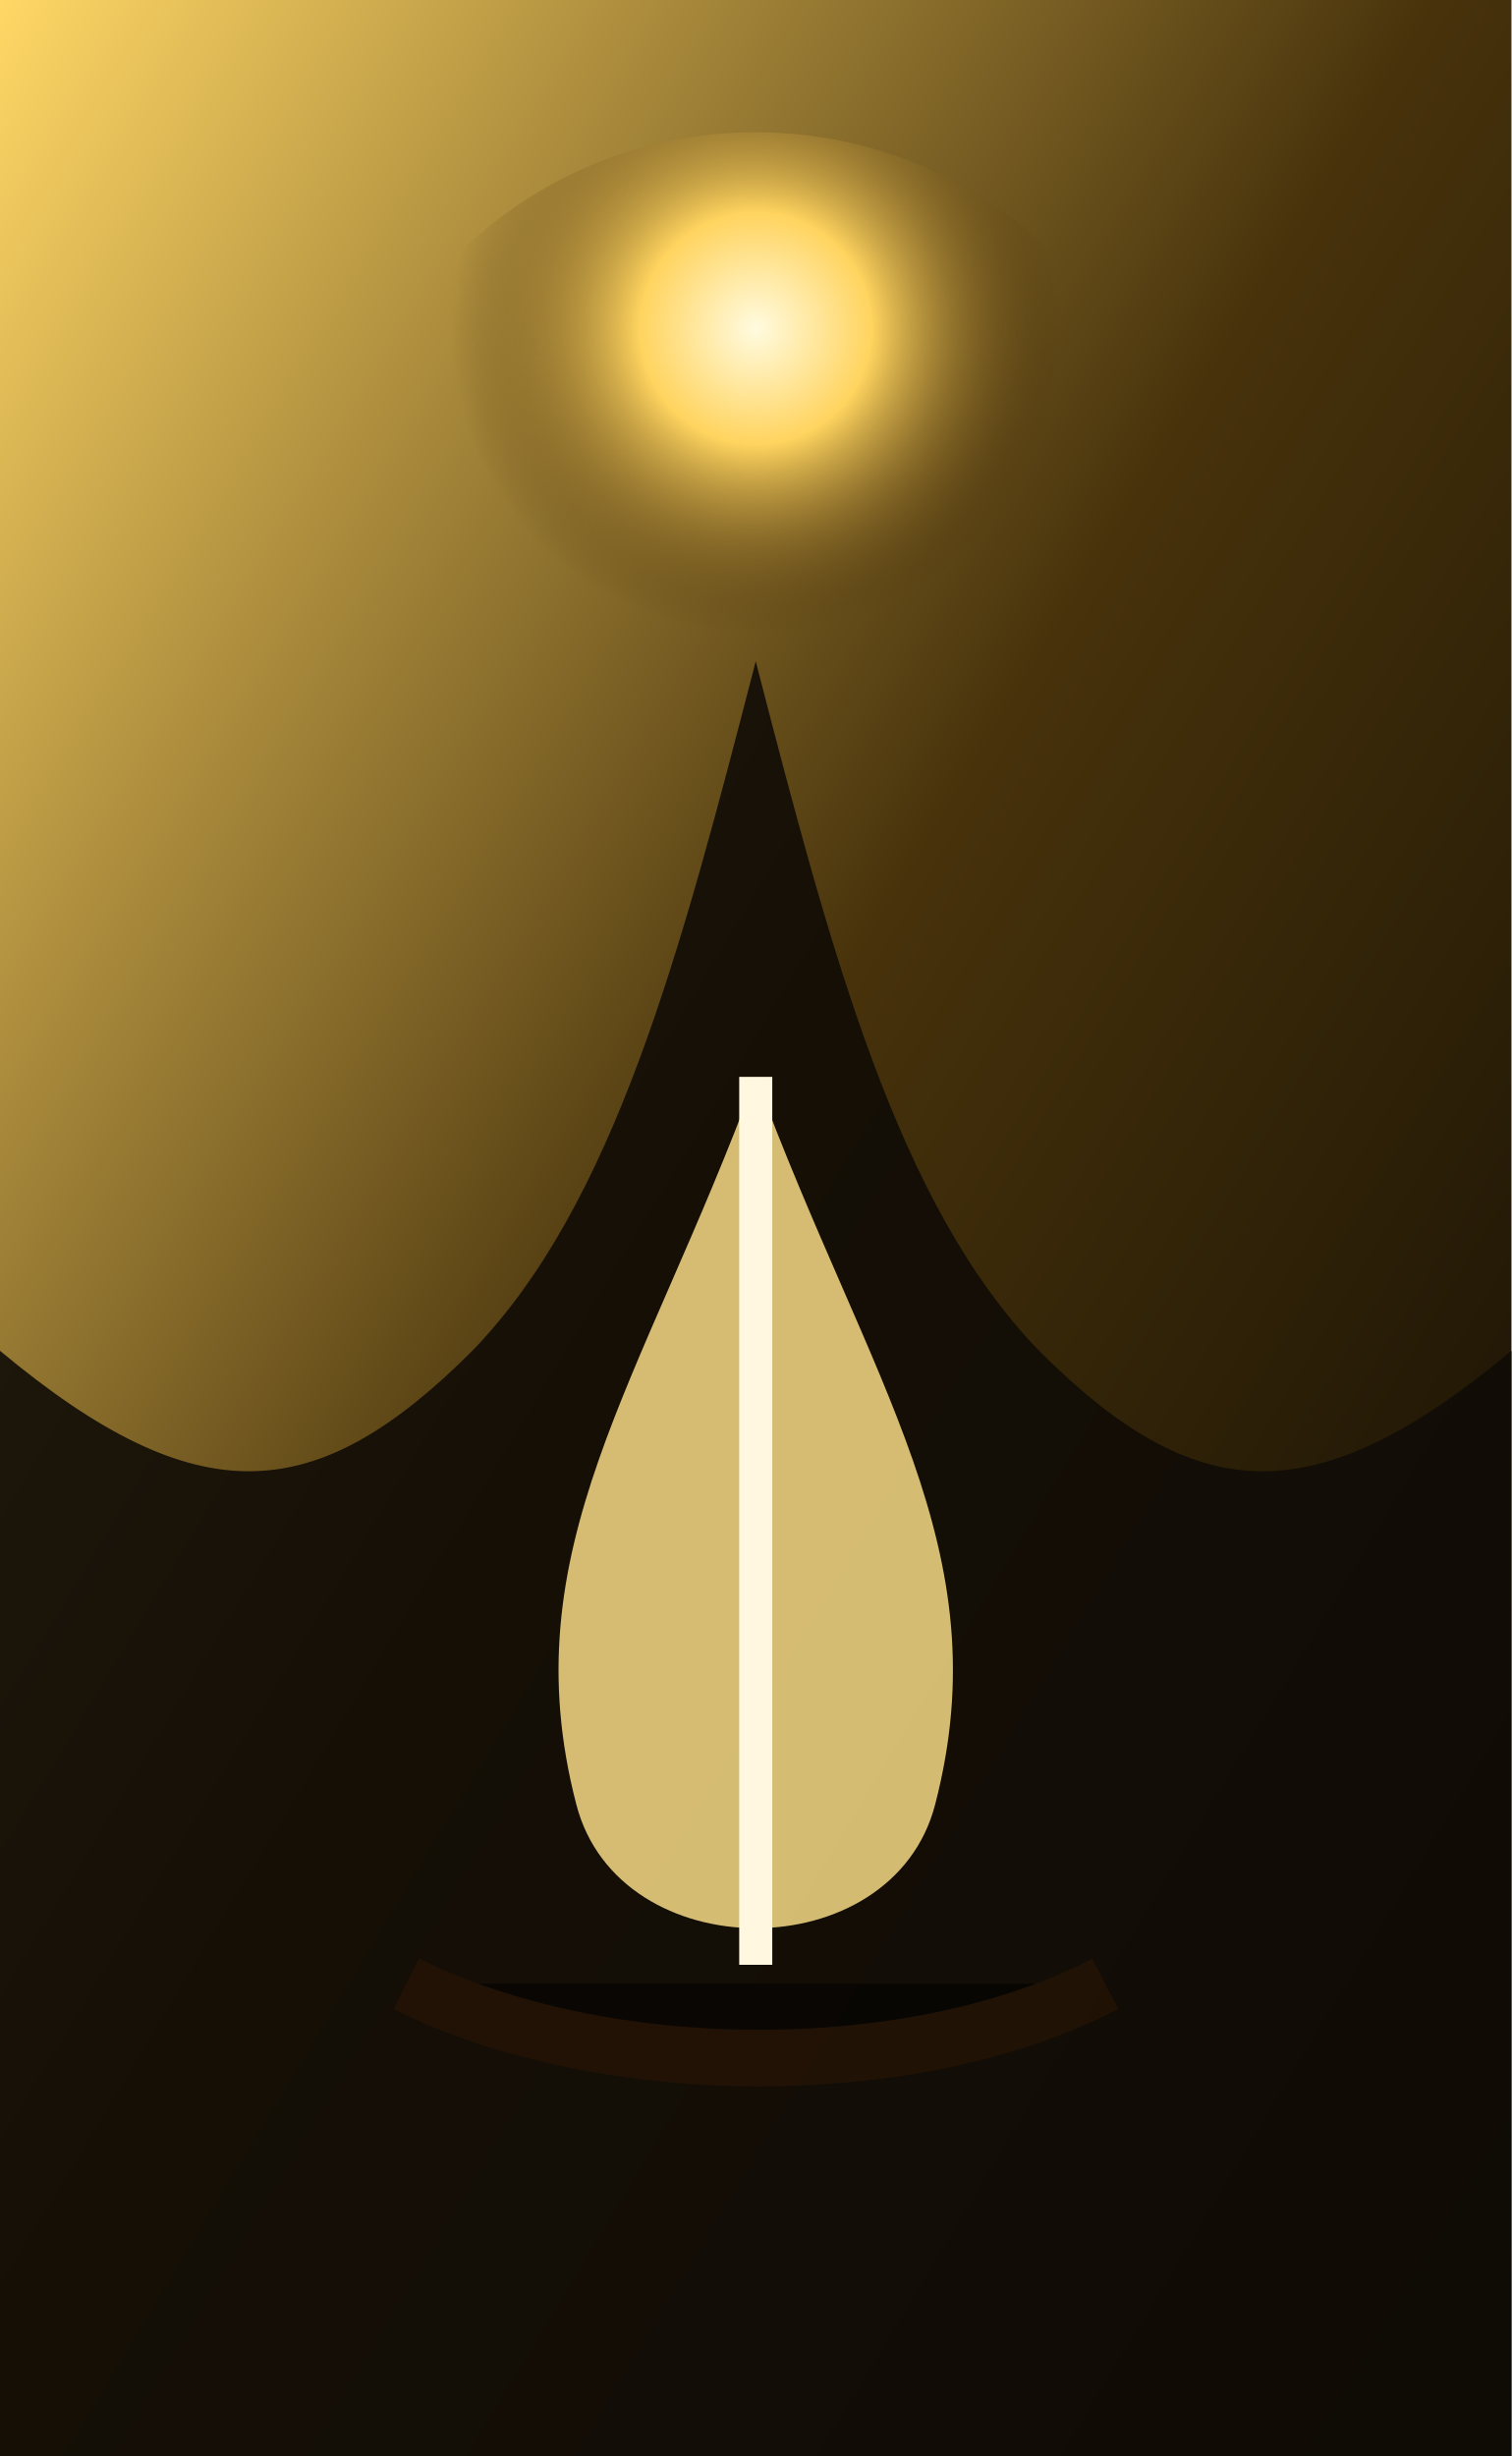
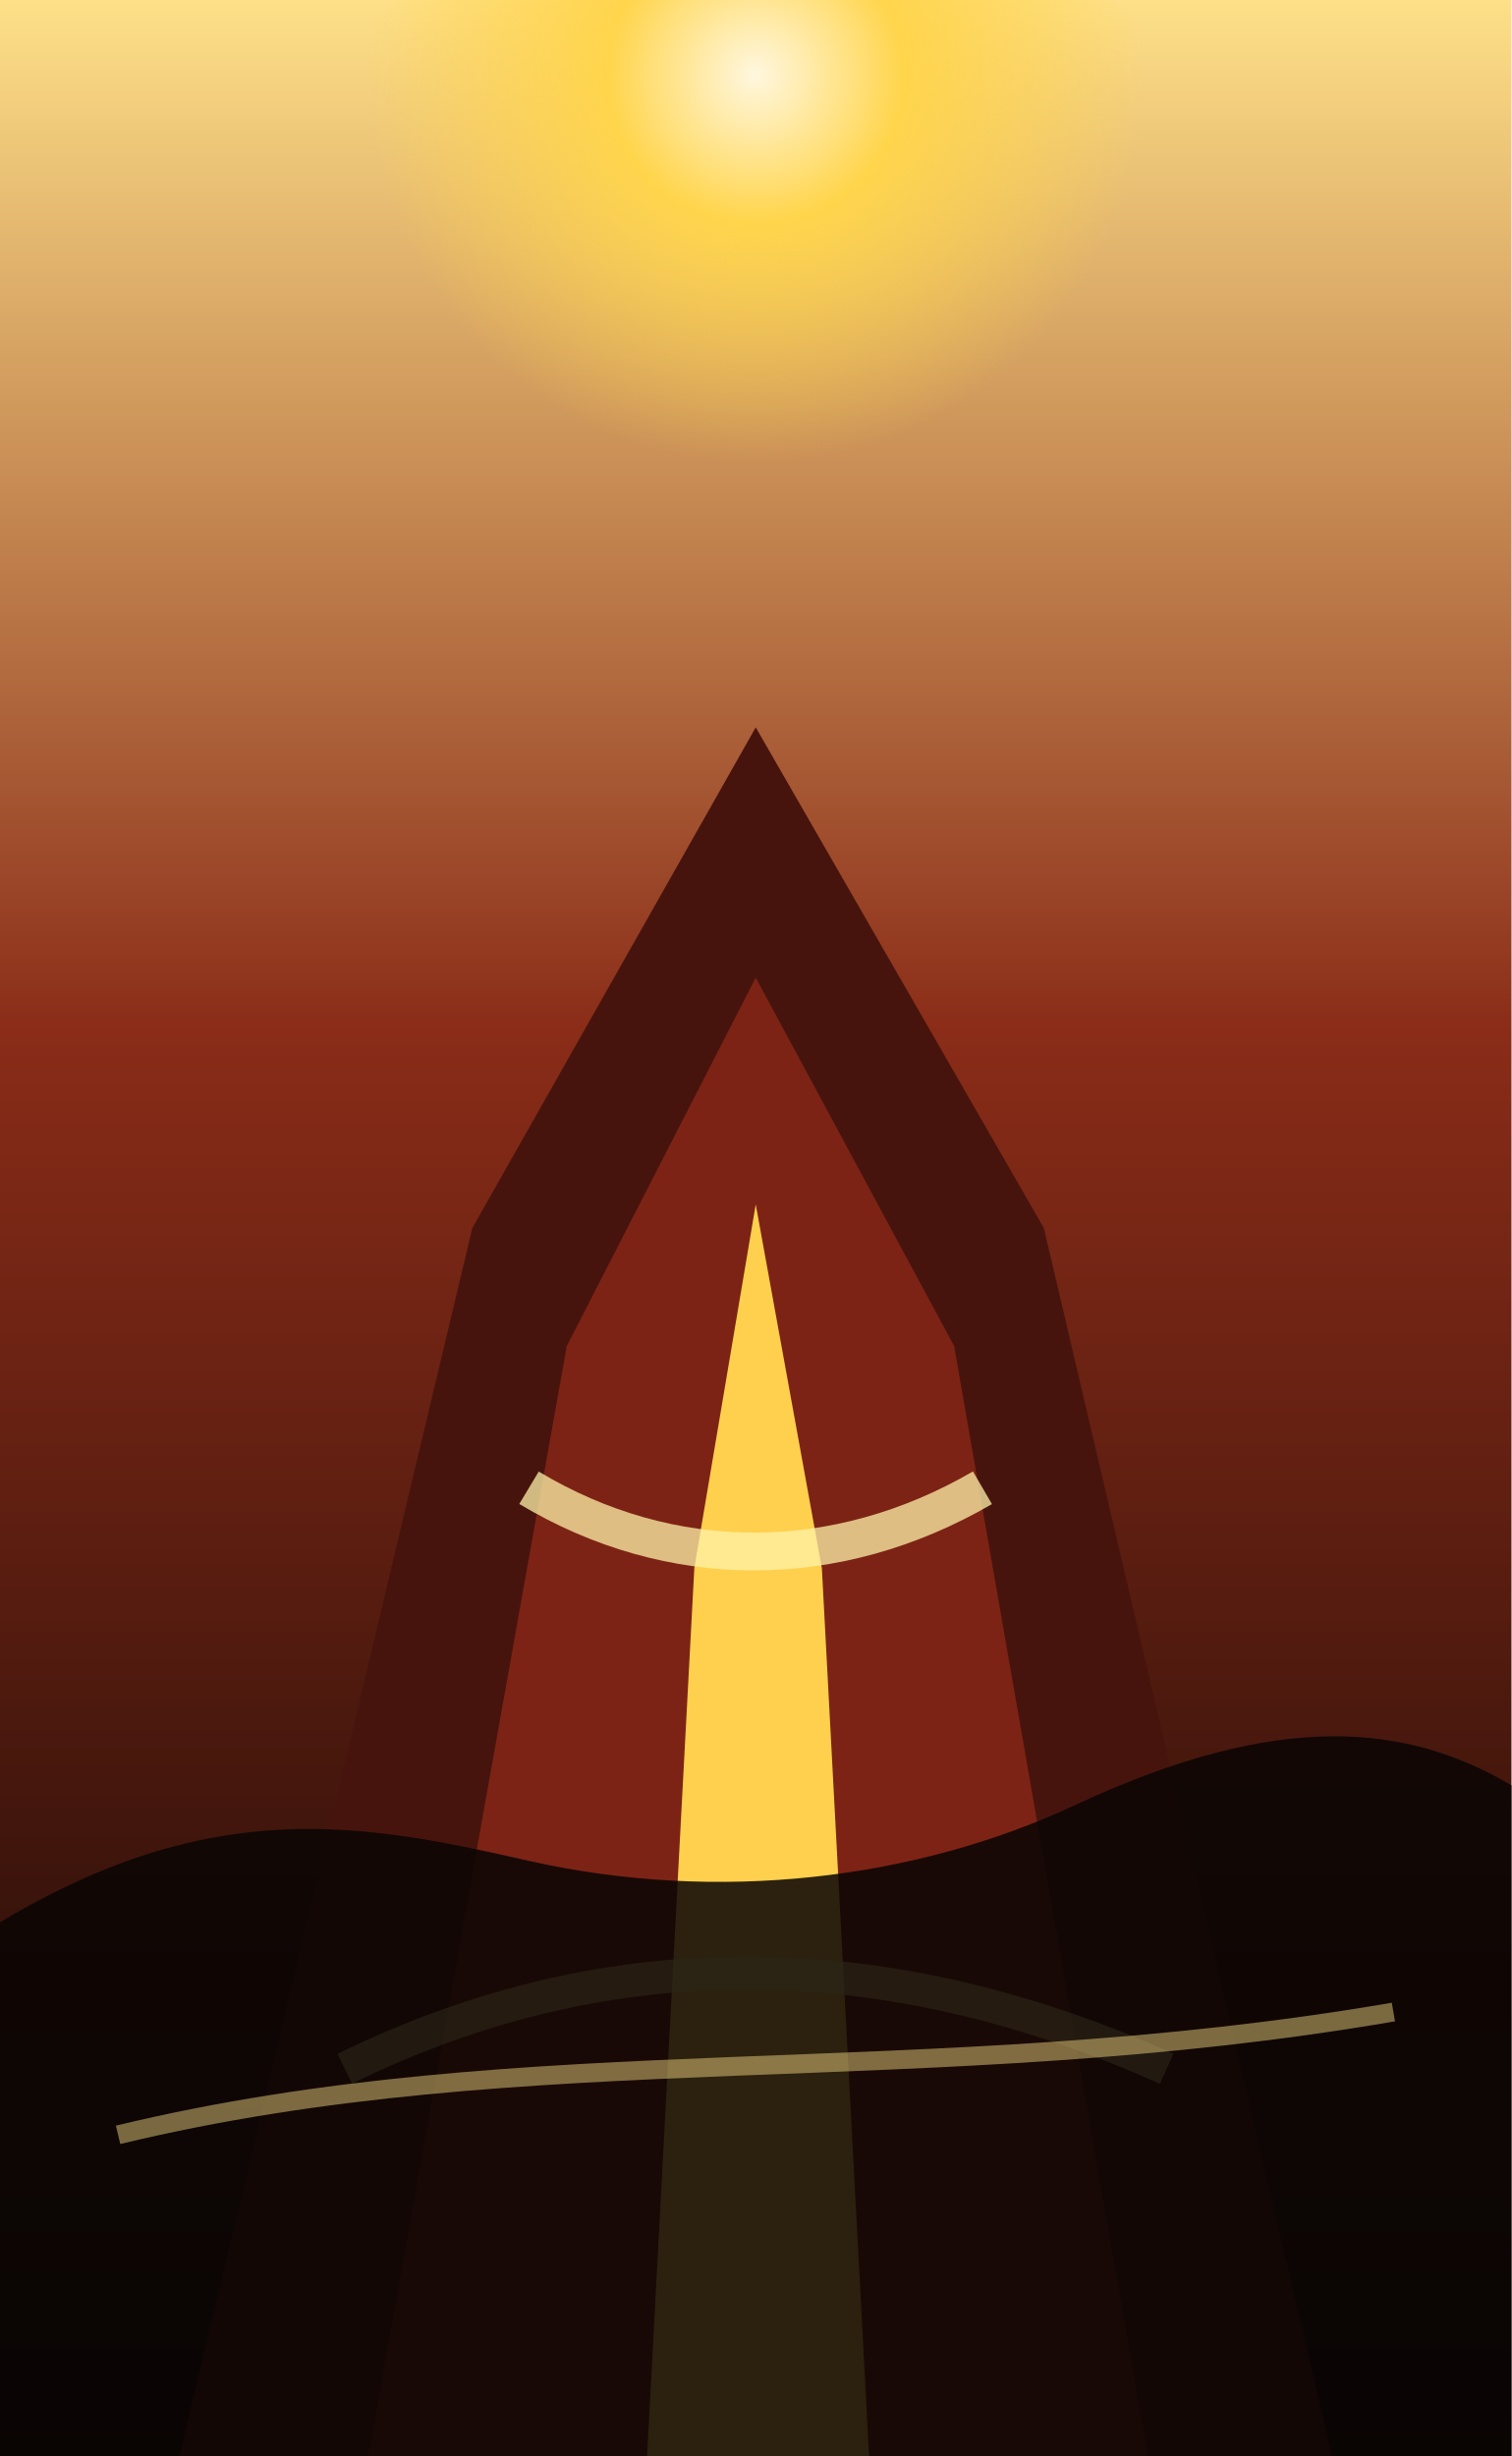
<svg xmlns="http://www.w3.org/2000/svg" viewBox="0 0 320 520">
  <defs>
-     <linearGradient id="g" x1="0" y1="0" x2="1" y2="1">
-       <stop stop-color="#ffd766" />
-       <stop offset=".48" stop-color="#47320b" />
-       <stop offset="1" stop-color="#070602" />
+     <linearGradient id="sky" x1="0" y1="0" x2="0" y2="1">
+       <stop stop-color="#ffe28a" />
+       <stop offset=".42" stop-color="#8a2c18" />
+       <stop offset="1" stop-color="#080403" />
    </linearGradient>
-     <radialGradient id="s" cx=".5" cy=".23" r=".36">
-       <stop stop-color="#fffbe0" />
-       <stop offset=".38" stop-color="#ffd45f" />
-       <stop offset="1" stop-color="#442b05" stop-opacity="0" />
+     <radialGradient id="sun" cx=".5" cy=".18" r=".35">
+       <stop stop-color="#fff7df" />
+       <stop offset=".38" stop-color="#ffd54c" />
+       <stop offset="1" stop-color="#ffd54c" stop-opacity="0" />
    </radialGradient>
  </defs>
-   <rect width="320" height="520" fill="url(#g)" />
-   <circle cx="160" cy="118" r="90" fill="url(#s)" />
-   <path d="M0 520V286c42 35 67 33 100 0 30-31 44-84 60-146 16 62 30 115 60 146 33 33 58 35 100 0v234z" fill="#100b05" opacity=".9" />
-   <path d="M122 382c-14-54 14-89 38-154 24 65 52 100 38 154-9 35-67 35-76 0z" fill="#ffe28a" opacity=".82" />
-   <path d="M160 228v188" stroke="#fff7df" stroke-width="7" />
-   <path d="M86 420c42 21 108 21 148 0" stroke="#2b1604" stroke-width="12" opacity=".55" />
+   <rect width="320" height="520" fill="url(#sky)" />
+   <circle cx="160" cy="91" r="118" fill="url(#sun)" />
+   <path d="M38 520l62-260 60-106 61 106 61 260z" fill="#47140d" />
+   <path d="M78 520l42-235 40-78 42 78 41 235z" fill="#7d2315" />
+   <path d="M137 520l10-188 13-77 14 77 10 188z" fill="#ffd04d" />
+   <path d="M112 315c30 18 65 18 96 0" fill="none" stroke="#fff2a8" stroke-width="8" opacity=".75" />
+   <path d="M73 438c57-28 116-26 174 0" fill="none" stroke="#ffec8b" stroke-width="7" opacity=".65" />
+   <path d="M0 407c45-27 77-21 112-13 40 9 82 4 116-12 43-20 70-17 92-4v142H0z" fill="#090504" opacity=".86" />
+   <path d="M25 452c87-21 171-9 270-26" fill="none" stroke="#ffe28a" stroke-width="4" opacity=".45" />
</svg>
